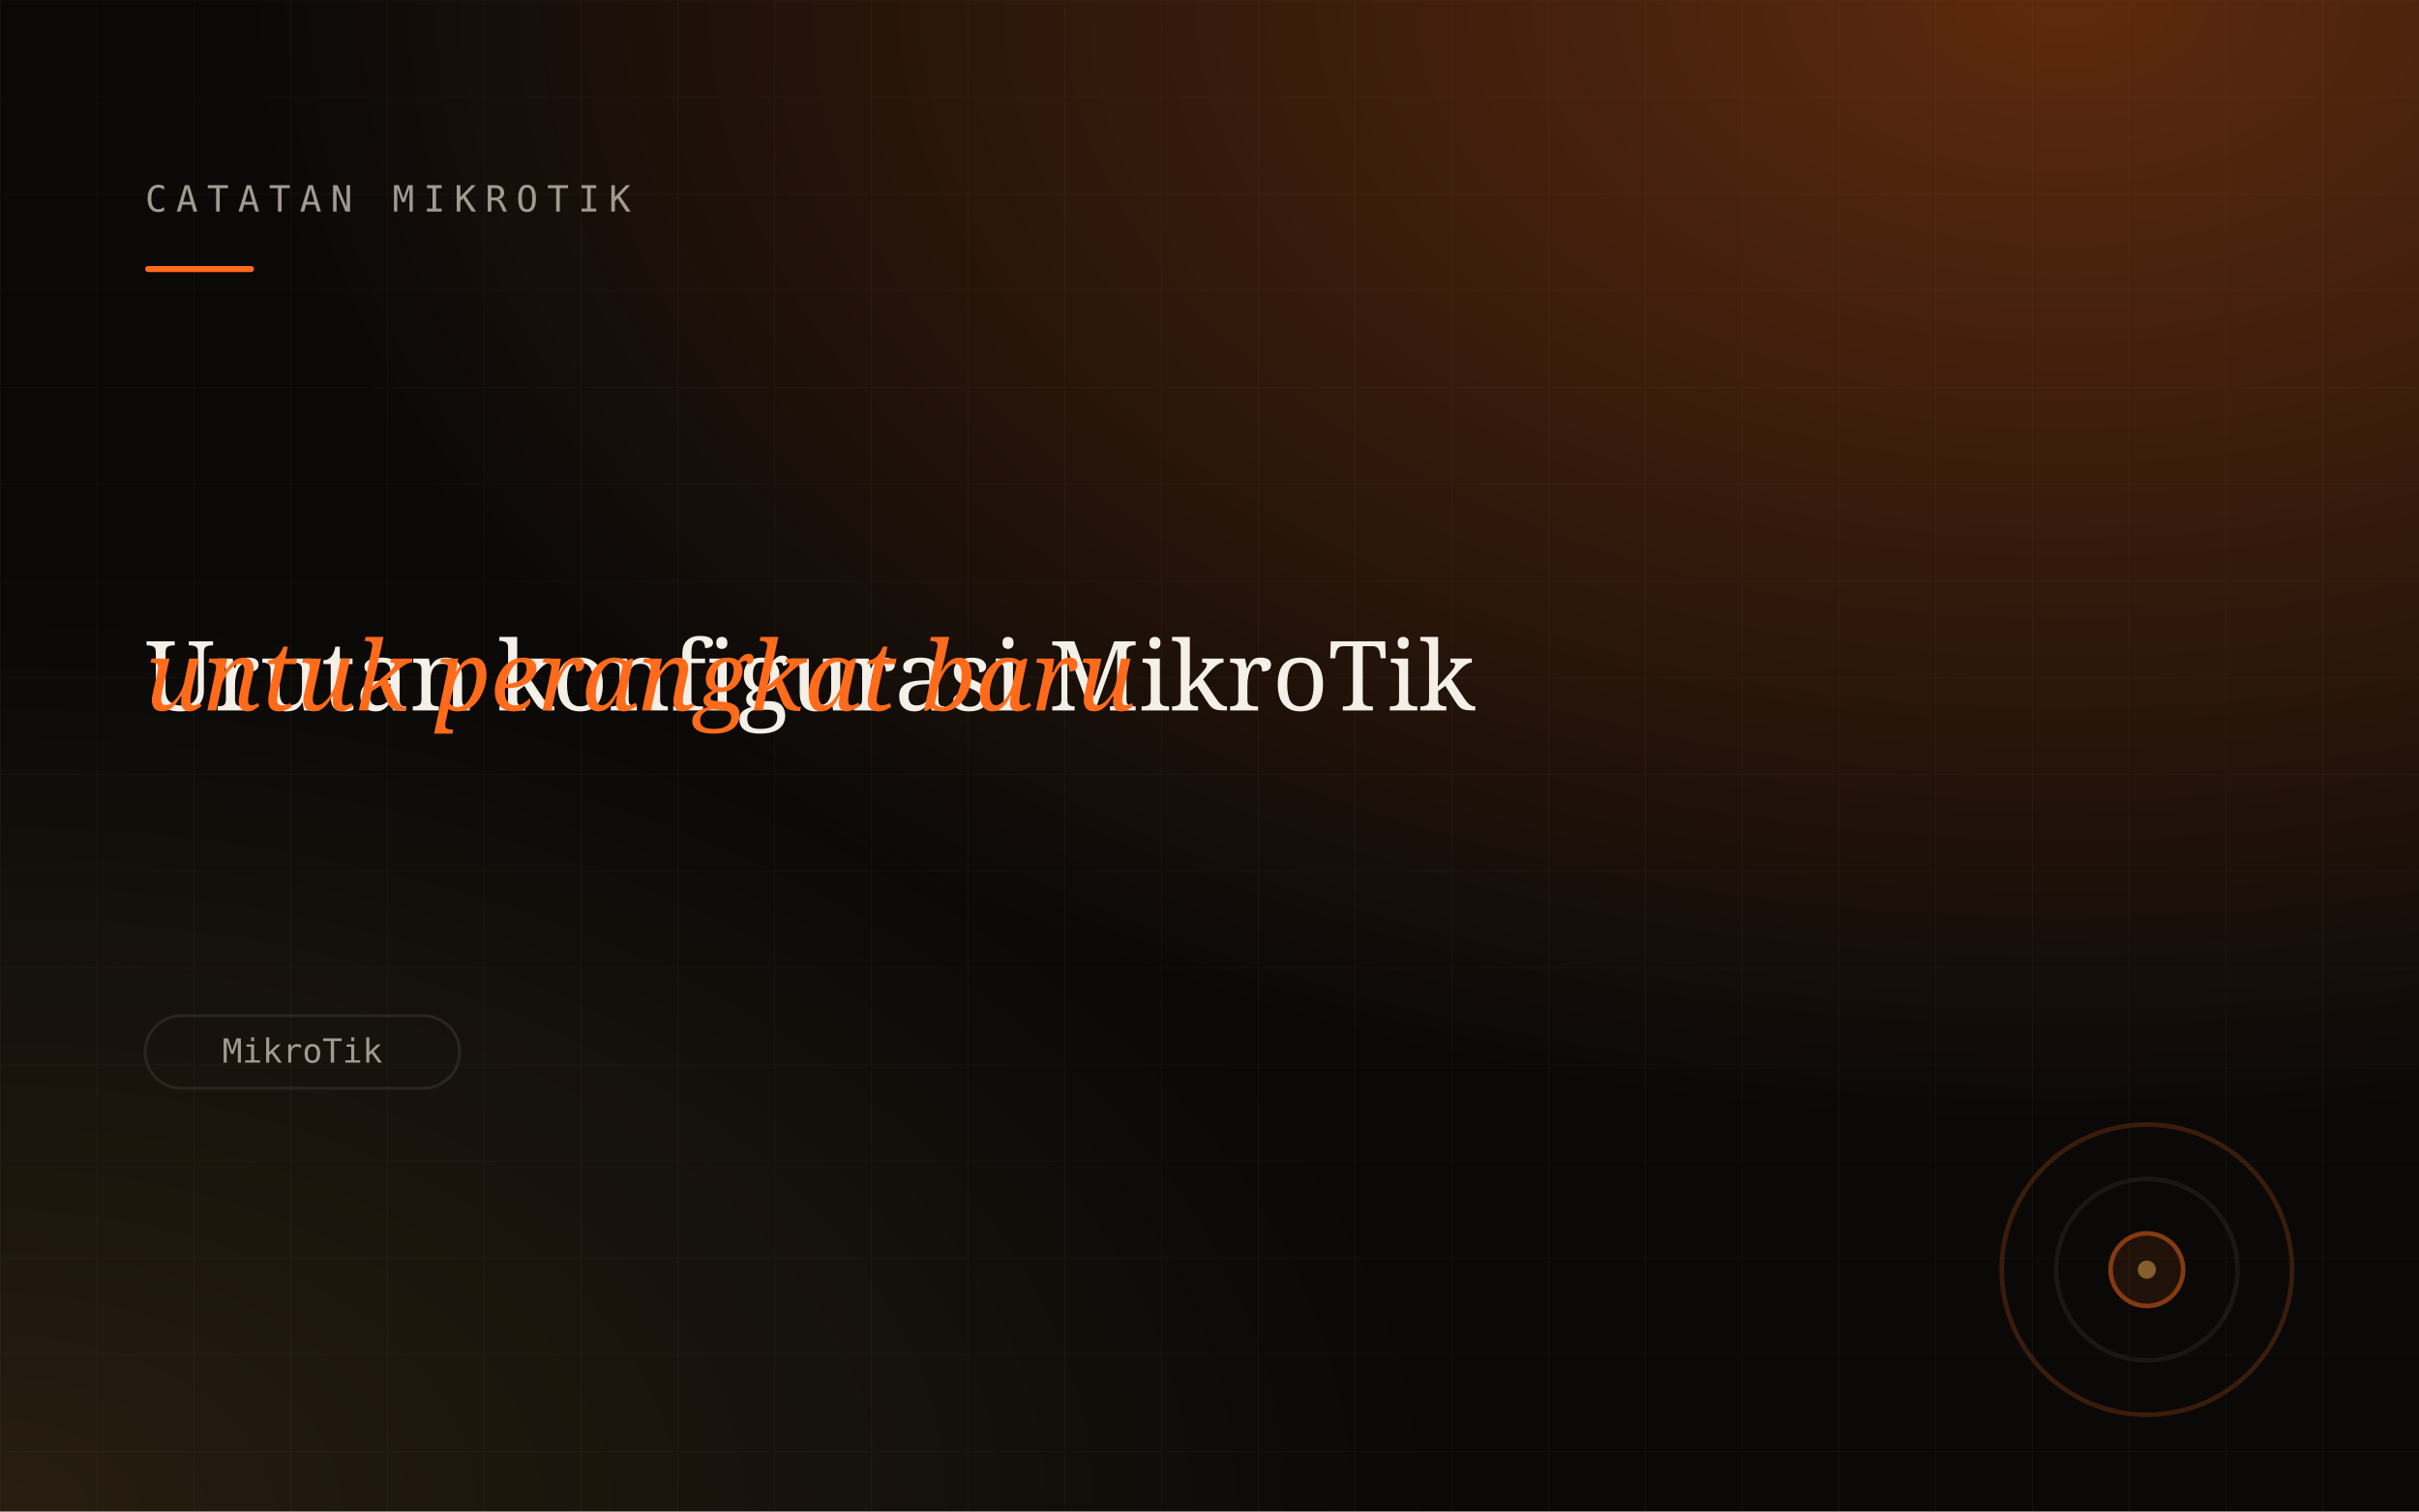
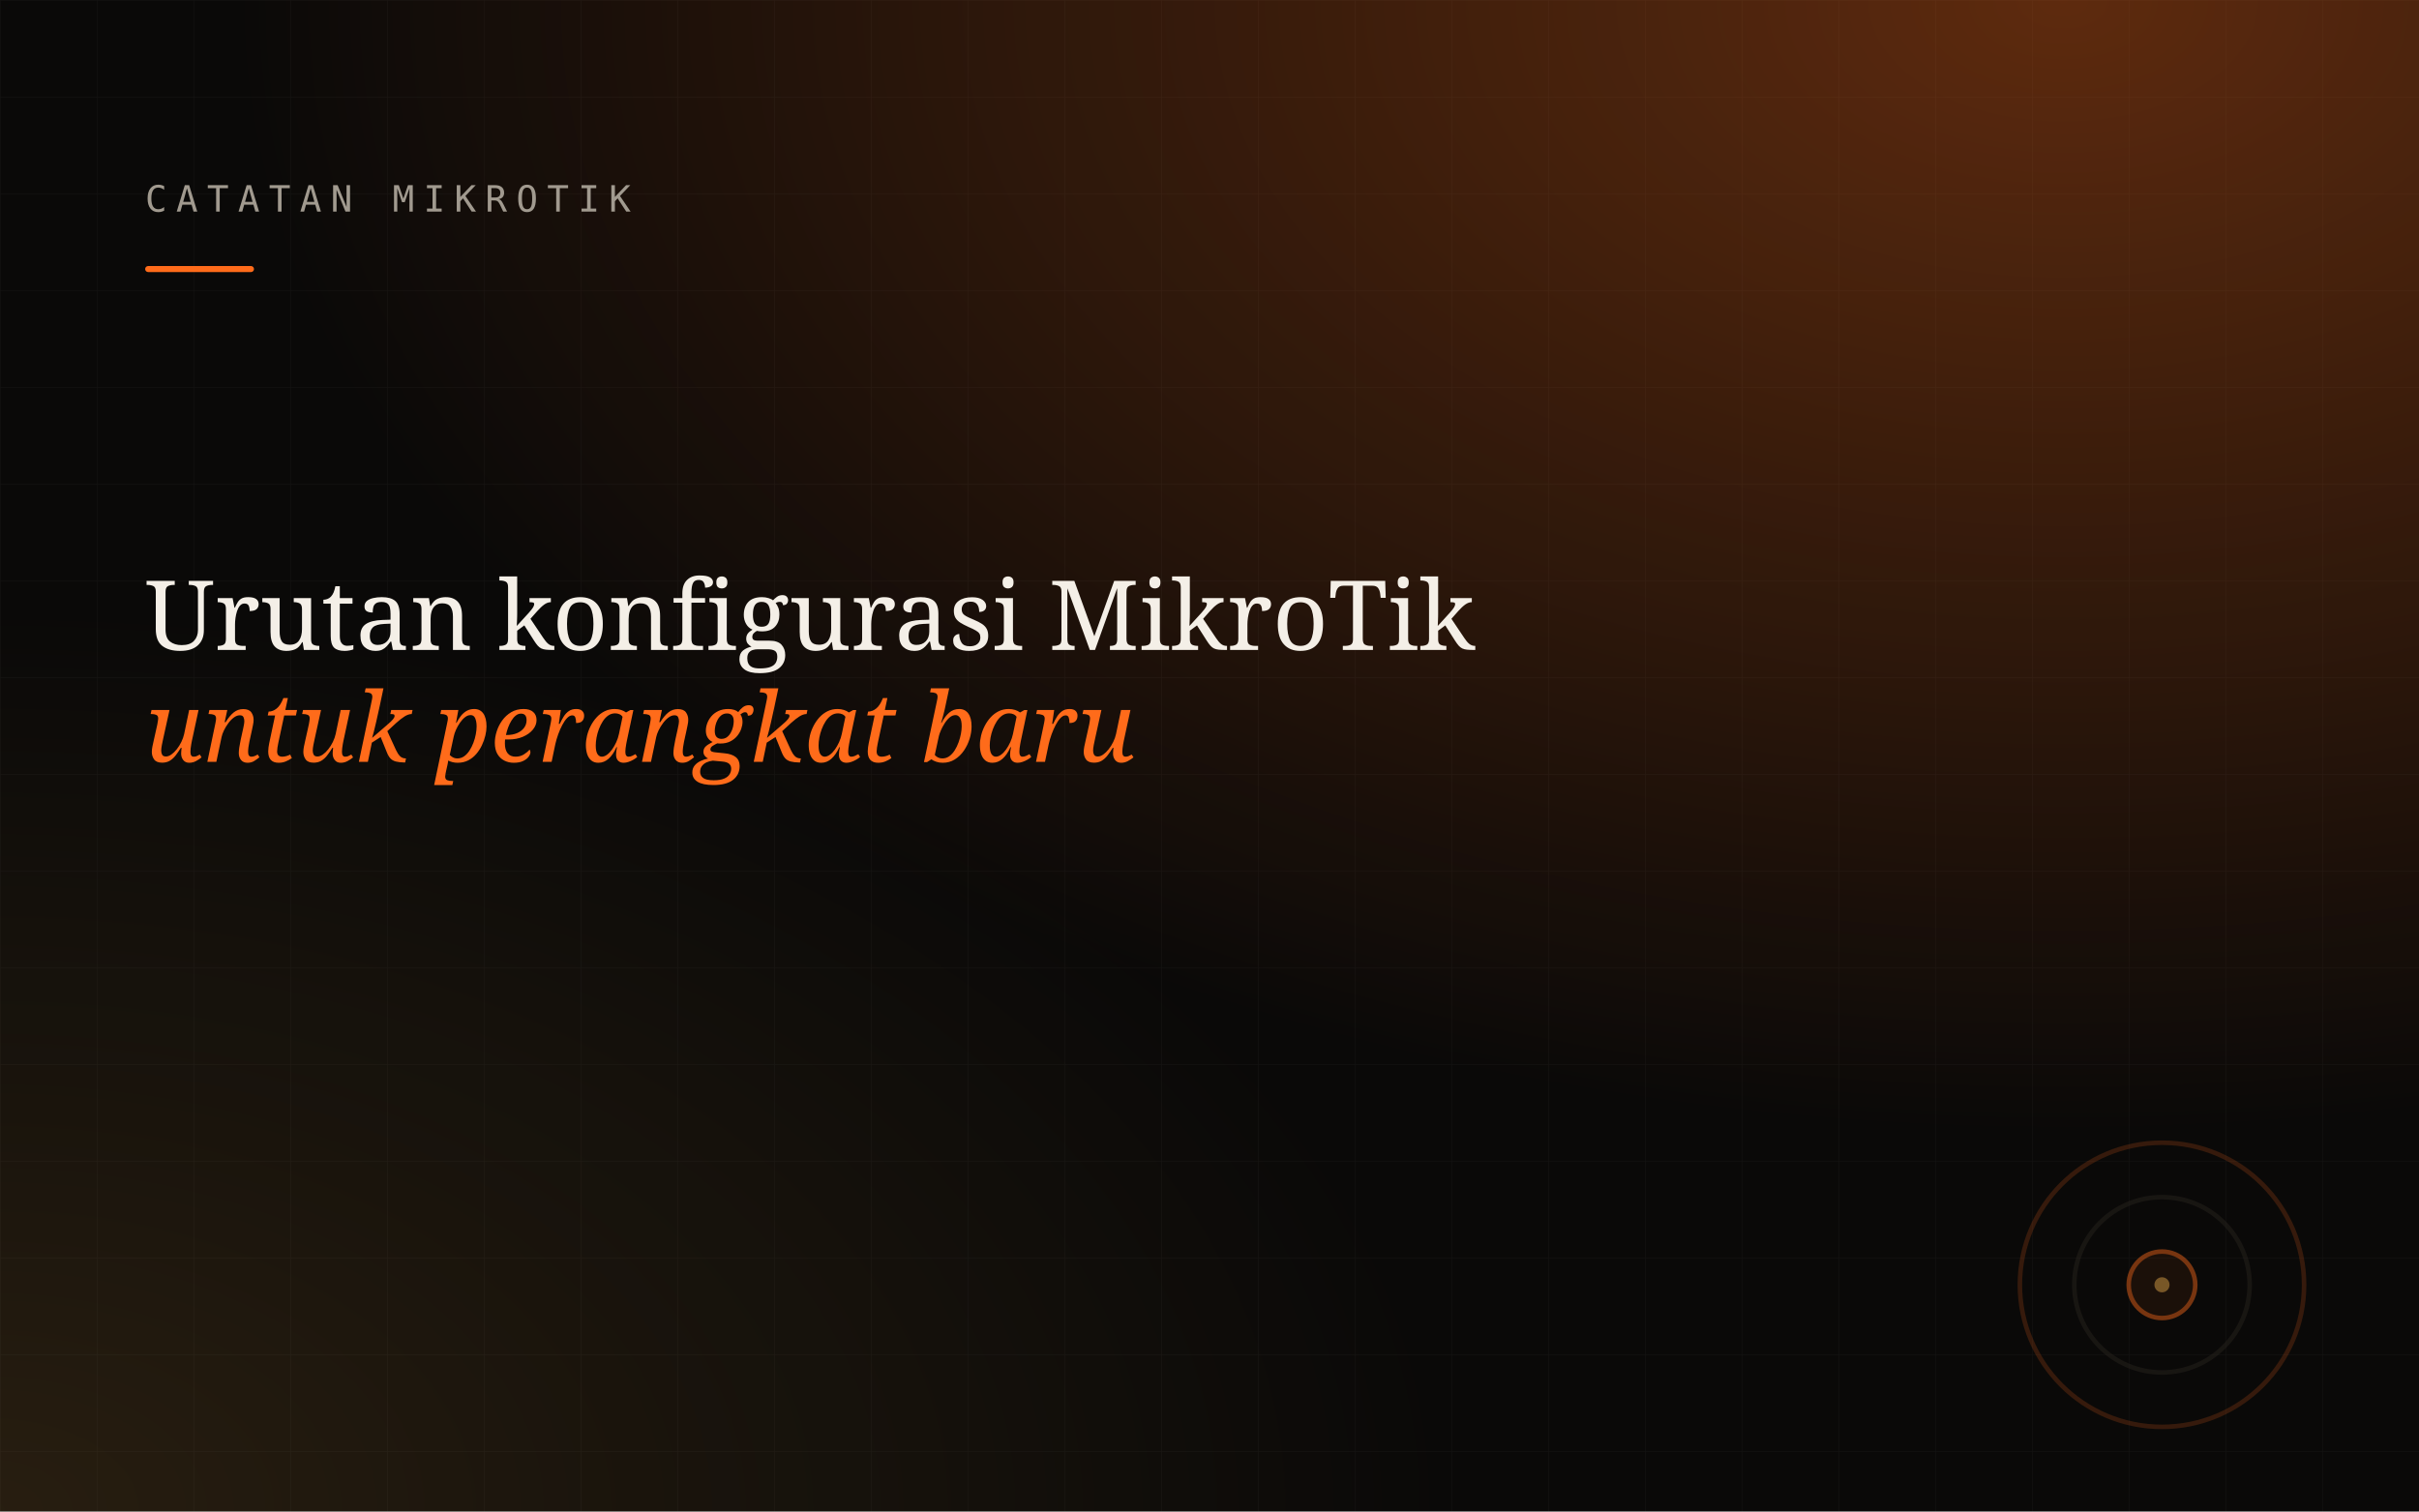
<svg xmlns="http://www.w3.org/2000/svg" width="1600" height="1000" viewBox="0 0 1600 1000" role="img" aria-label="Urutan konfigurasi MikroTik untuk perangkat baru">
  <defs>
    <radialGradient id="g1" cx="85%" cy="0%" r="75%">
      <stop offset="0" stop-color="#ff6b1a" stop-opacity=".34" />
      <stop offset="1" stop-color="#ff6b1a" stop-opacity="0" />
    </radialGradient>
    <radialGradient id="g2" cx="0%" cy="100%" r="60%">
      <stop offset="0" stop-color="#ffb54d" stop-opacity=".12" />
      <stop offset="1" stop-color="#ffb54d" stop-opacity="0" />
    </radialGradient>
    <pattern id="grid" width="64" height="64" patternUnits="userSpaceOnUse">
      <path d="M64 0H0V64" fill="none" stroke="#ffffff" stroke-opacity=".035" />
    </pattern>
  </defs>
  <rect width="1600" height="1000" fill="#0a0908" />
  <rect width="1600" height="1000" fill="url(#grid)" />
  <rect width="1600" height="1000" fill="url(#g1)" />
  <rect width="1600" height="1000" fill="url(#g2)" />
  <text x="96" y="140" fill="#a19a8f" font-family="ui-monospace,Menlo,monospace" font-size="24" letter-spacing="6">CATATAN MIKROTIK</text>
  <rect x="96" y="176" width="72" height="4" rx="2" fill="#ff6b1a" />
-   <text x="96" y="470" fill="#f4efe7" font-family="Georgia,serif" font-size="64">Urutan konfigurasi MikroTik</text>
-   <text x="96" y="470+75" fill="#ff6b1a" font-family="Georgia,serif" font-style="italic" font-size="64">untuk perangkat baru</text>
-   <rect x="96" y="672" width="208" height="48" rx="24" fill="none" stroke="#2a251f" stroke-width="2" />
-   <text x="200.0" y="703" text-anchor="middle" fill="#a19a8f" font-family="ui-monospace,Menlo,monospace" font-size="22">MikroTik</text>
-   <g opacity=".5">
-     <circle cx="1420" cy="840" r="96" fill="none" stroke="#ff6b1a" stroke-opacity=".4" stroke-width="3" />
-     <circle cx="1420" cy="840" r="60" fill="none" stroke="#2a251f" stroke-width="3" />
-     <circle cx="1420" cy="840" r="24" fill="#ff6b1a" fill-opacity=".18" stroke="#ff6b1a" stroke-width="3" />
-     <circle cx="1420" cy="840" r="6" fill="#ffb54d" />
+   <text x="96" y="430" fill="#f4efe7" font-family="Georgia,serif" font-size="64">Urutan konfigurasi MikroTik</text>
+   <text x="96" y="504" fill="#ff6b1a" font-family="Georgia,serif" font-style="italic" font-size="64">untuk perangkat baru</text>
+   <g opacity=".45">
+     <circle cx="1430" cy="850" r="94" fill="none" stroke="#ff6b1a" stroke-opacity=".4" stroke-width="3" />
+     <circle cx="1430" cy="850" r="58" fill="none" stroke="#2a251f" stroke-width="3" />
+     <circle cx="1430" cy="850" r="22" fill="#ff6b1a" fill-opacity=".16" stroke="#ff6b1a" stroke-width="3" />
+     <circle cx="1430" cy="850" r="5" fill="#ffb54d" />
  </g>
</svg>
